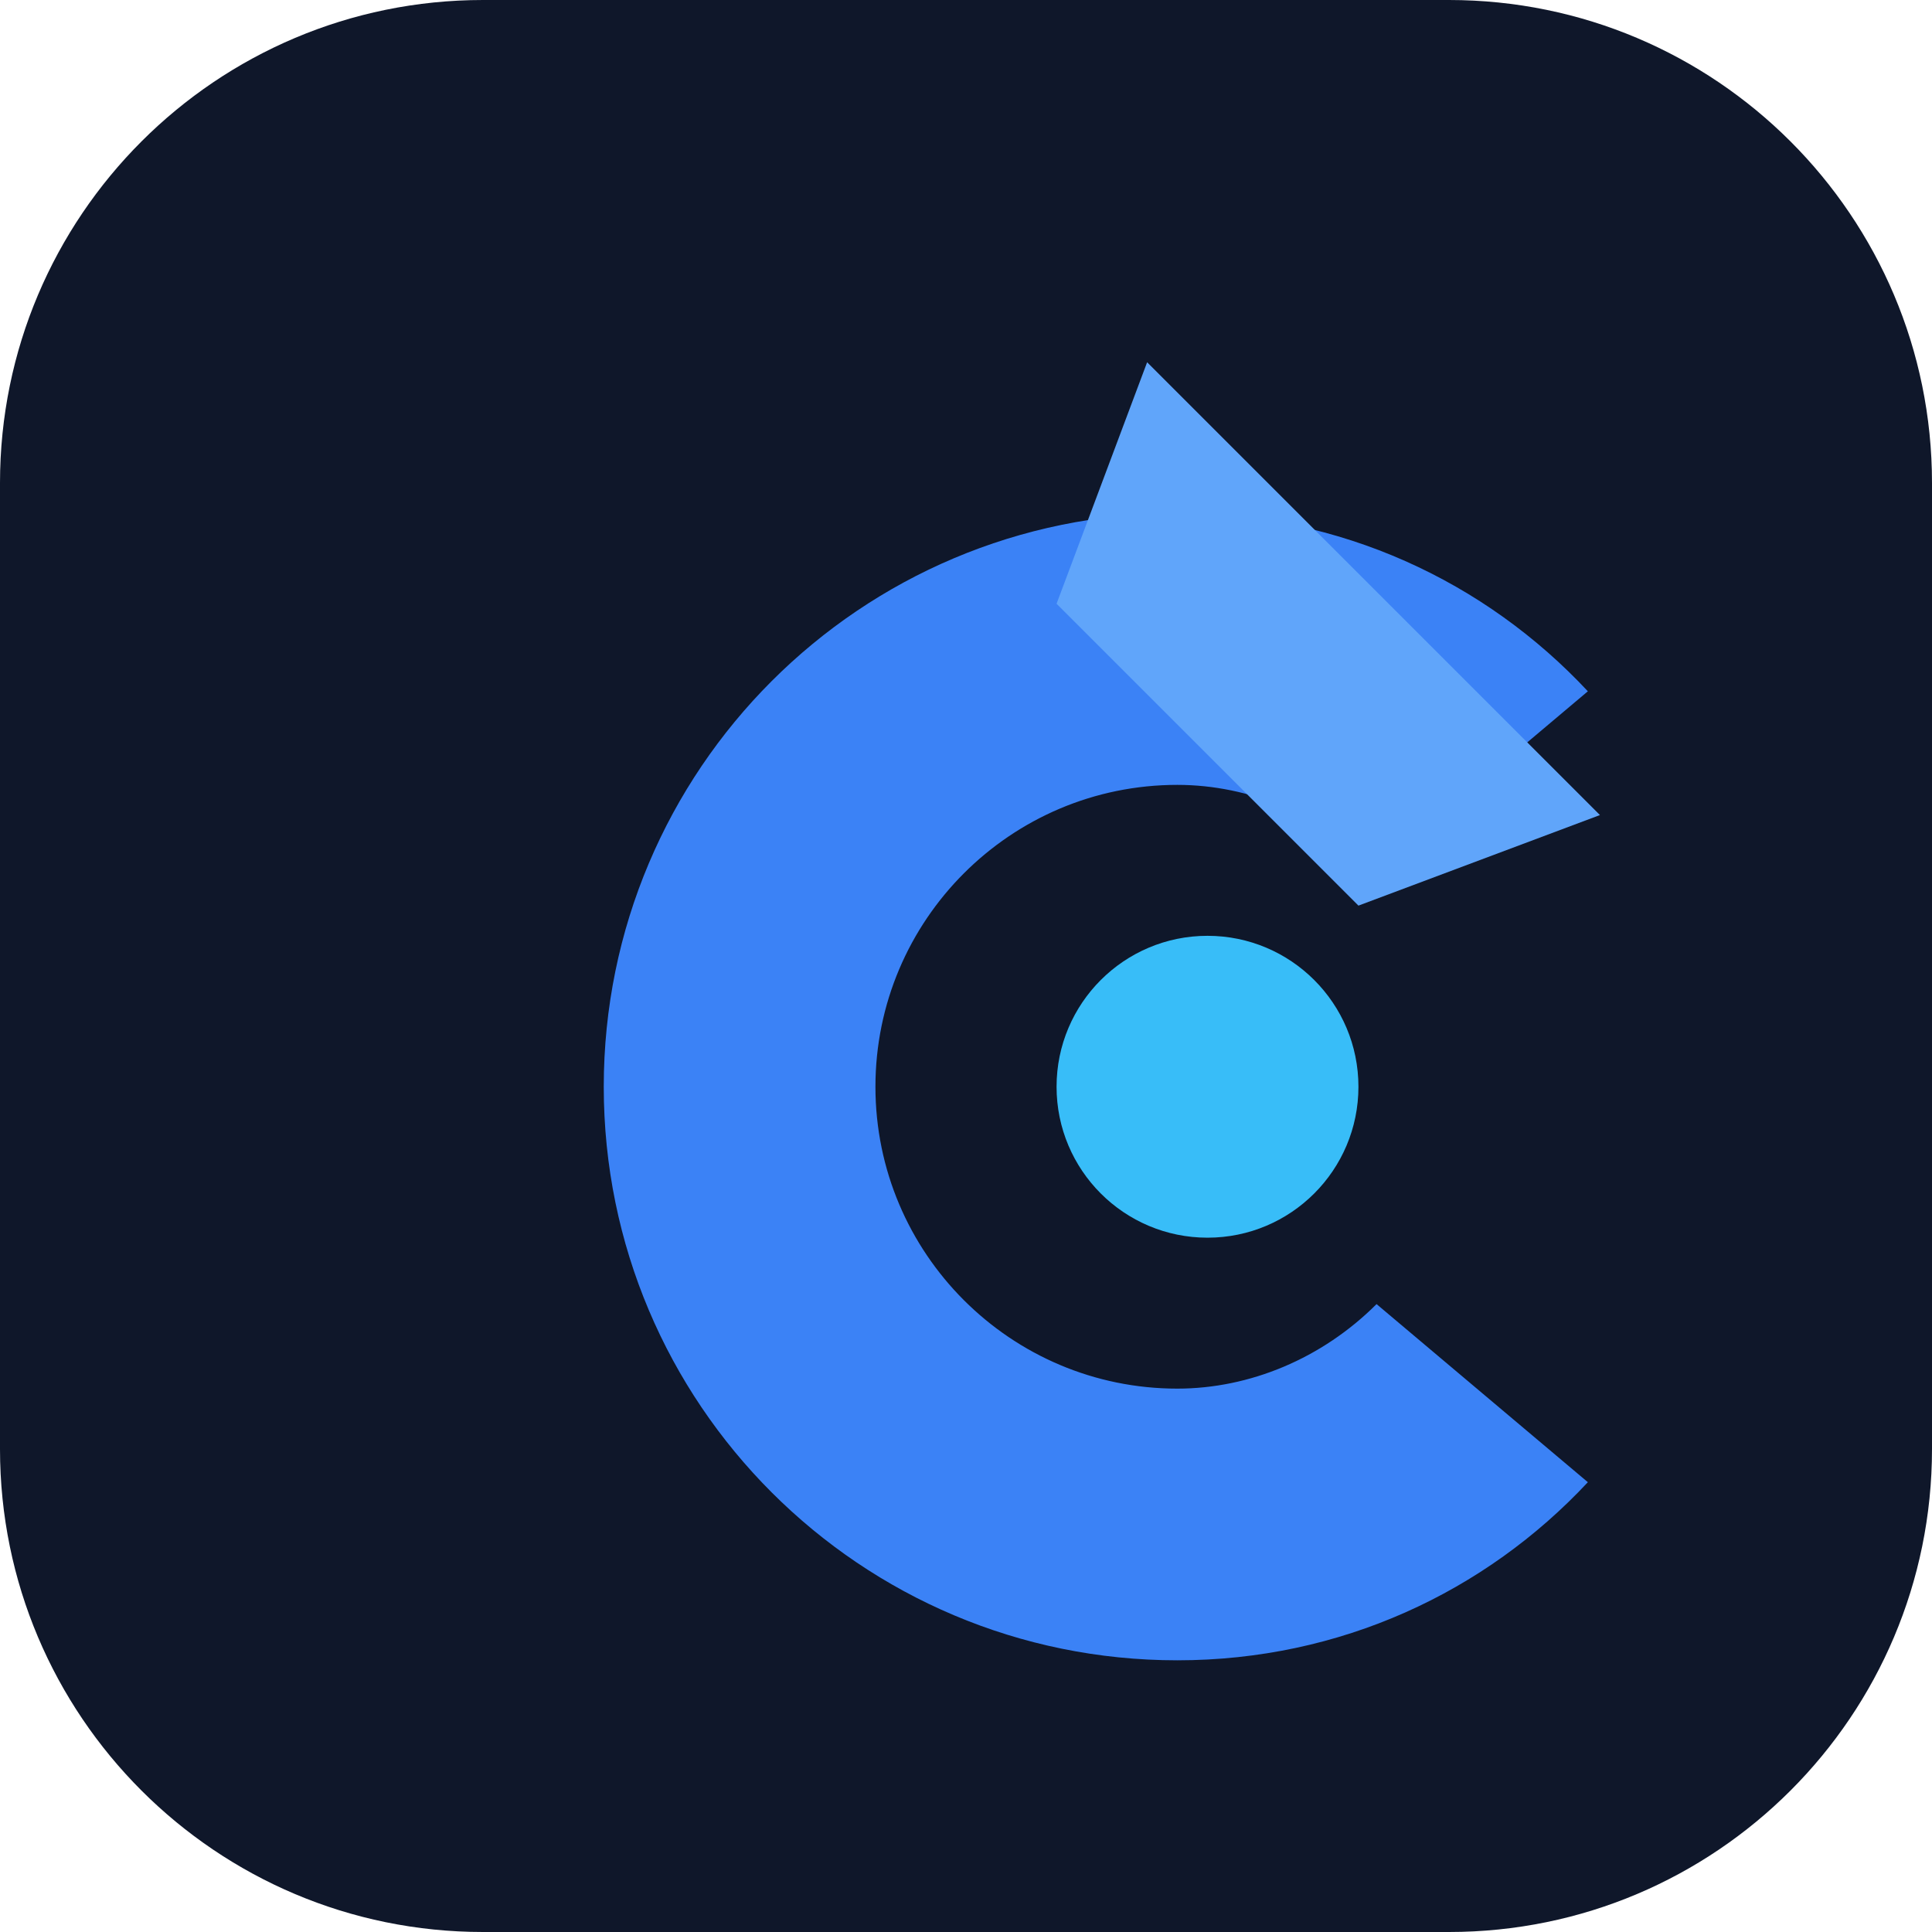
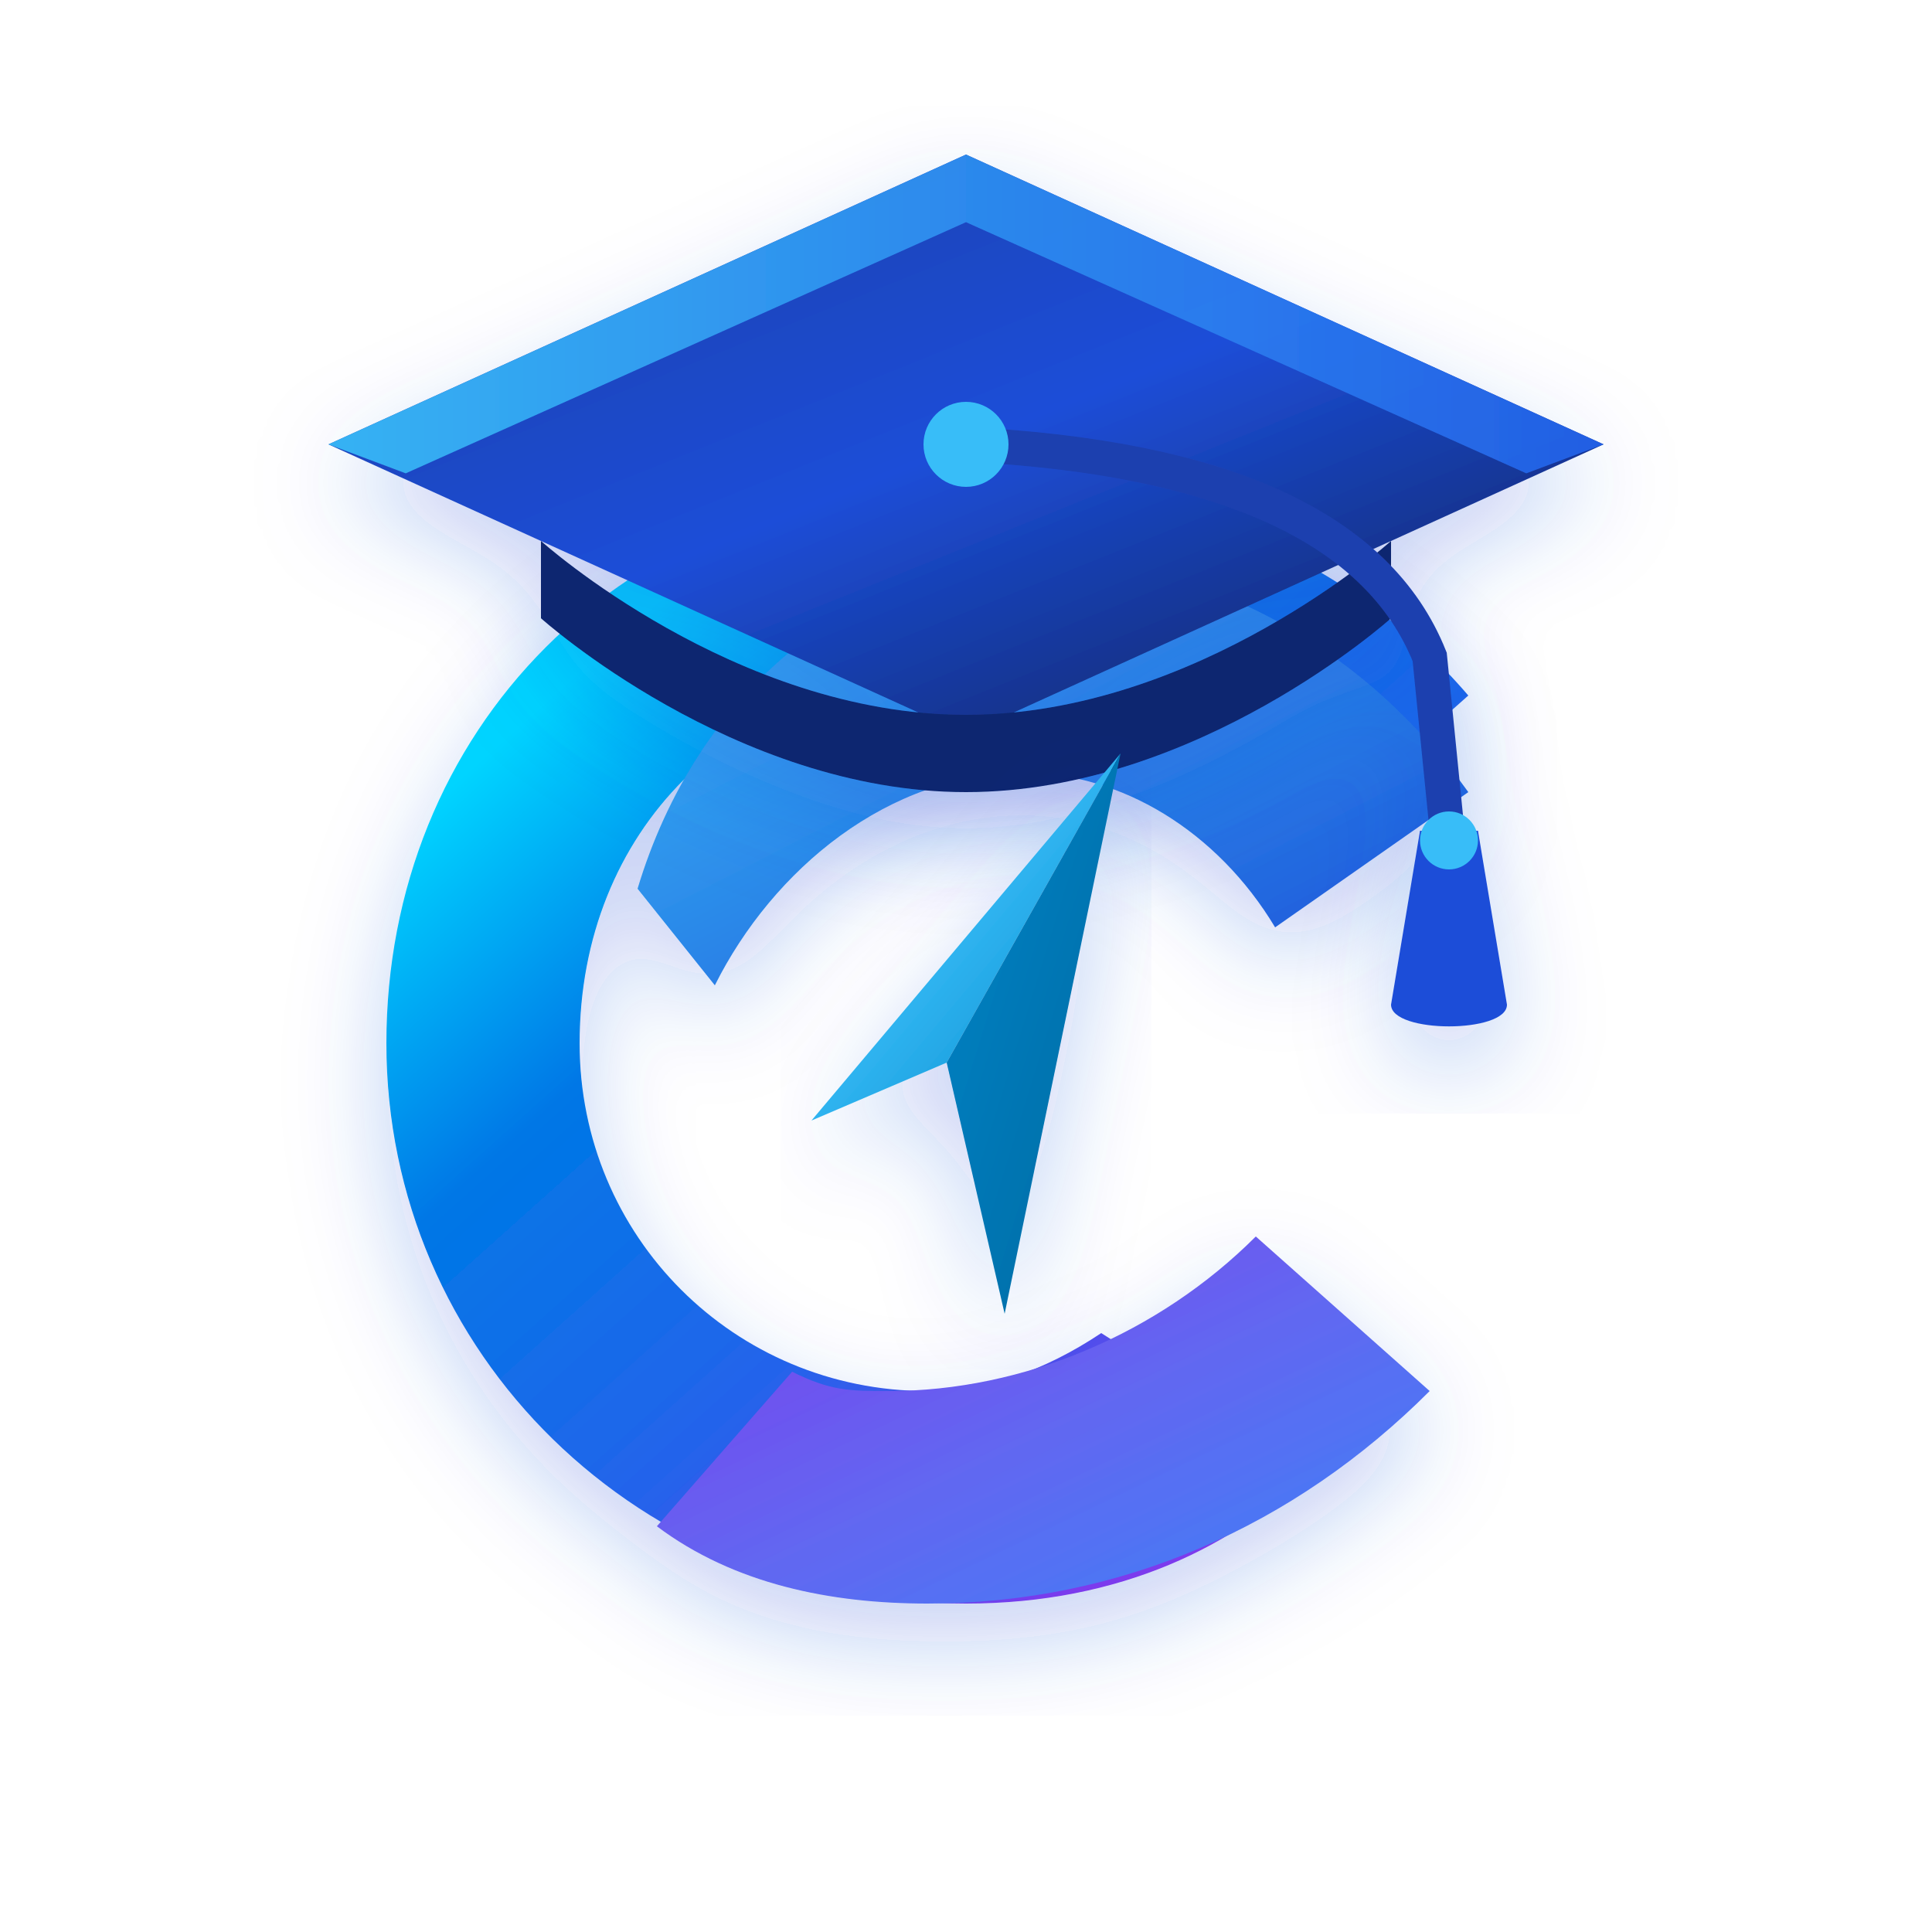
- <svg xmlns="http://www.w3.org/2000/svg" viewBox="0 0 32 32" width="32" height="32" fill="none">
-   <rect width="32" height="32" rx="8" fill="#0f172a" />
-   <path d="M19.5 8.5C14.25 8.5 10 12.75 10 18C10 23.25 14.25 27.5 19.5 27.5C22.2 27.5 24.6 26.37 26.3 24.55L22.8 21.6C21.9 22.5 20.7 23 19.5 23C16.74 23 14.5 20.76 14.5 18C14.5 15.24 16.74 13 19.5 13C20.7 13 21.9 13.5 22.8 14.4L26.3 11.45C24.6 9.63 22.2 8.5 19.5 8.5Z" fill="#3b82f6" />
-   <path d="M19 6L26.5 13.5L22.5 15L17.5 10L19 6Z" fill="#60a5fa" />
-   <circle cx="20" cy="18" r="2.5" fill="#38bdf8" />
+ <svg xmlns="http://www.w3.org/2000/svg" viewBox="0 0 100 100" width="100%" height="100%" fill="none">
+   <defs>
+     <linearGradient id="capTop" x1="15%" y1="10%" x2="85%" y2="90%">
+       <stop offset="0%" stop-color="#1E40AF" />
+       <stop offset="50%" stop-color="#1D4ED8" />
+       <stop offset="100%" stop-color="#0F2870" />
+     </linearGradient>
+     <linearGradient id="capHighlight" x1="0%" y1="0%" x2="100%" y2="0%">
+       <stop offset="0%" stop-color="#38BDF8" />
+       <stop offset="100%" stop-color="#2563EB" />
+     </linearGradient>
+     <linearGradient id="cRibbonMain" x1="20%" y1="15%" x2="80%" y2="85%">
+       <stop offset="0%" stop-color="#00D4FF" />
+       <stop offset="30%" stop-color="#0077E6" />
+       <stop offset="65%" stop-color="#2563EB" />
+       <stop offset="100%" stop-color="#7C3AED" />
+     </linearGradient>
+     <linearGradient id="cFoldTop" x1="0%" y1="0%" x2="100%" y2="100%">
+       <stop offset="0%" stop-color="#38BDF8" />
+       <stop offset="100%" stop-color="#1D4ED8" />
+     </linearGradient>
+     <linearGradient id="cFoldBottom" x1="0%" y1="0%" x2="100%" y2="100%">
+       <stop offset="0%" stop-color="#7C3AED" />
+       <stop offset="50%" stop-color="#6366F1" />
+       <stop offset="100%" stop-color="#3B82F6" />
+     </linearGradient>
+     <linearGradient id="arrowFacetLeft" x1="0%" y1="0%" x2="100%" y2="100%">
+       <stop offset="0%" stop-color="#E0F2FE" />
+       <stop offset="40%" stop-color="#38BDF8" />
+       <stop offset="100%" stop-color="#0284C7" />
+     </linearGradient>
+     <linearGradient id="arrowFacetRight" x1="0%" y1="0%" x2="100%" y2="100%">
+       <stop offset="0%" stop-color="#0284C7" />
+       <stop offset="100%" stop-color="#0369A1" />
+     </linearGradient>
+     <filter id="subtleGlow" x="-10%" y="-10%" width="120%" height="120%">
+       <feDropShadow dx="0" dy="2" stdDeviation="2.5" flood-color="#1D4ED8" flood-opacity="0.25" />
+     </filter>
+   </defs>
+   <g filter="url(#subtleGlow)">
+     <path d="M 50 25          C 32 25, 20 38, 20 54          C 20 70, 33 83, 50 83          C 58 83, 64 80, 68 76          L 57 69          C 54 71, 51 72, 48 72          C 38 72, 30 64, 30 54          C 30 43, 38 35, 49 35          C 57 35, 63 39, 67 44          L 76 36          C 70 29, 61 25, 50 25 Z" fill="url(#cRibbonMain)" />
+     <path d="M 33 46          C 36 36, 44 29, 54 29          C 63 29, 71 34, 76 41          L 66 48          C 63 43, 58 40, 53 40          C 46 40, 40 45, 37 51          Z" fill="url(#cFoldTop)" />
+     <path d="M 46 72          C 53 72, 60 69, 65 64          L 74 72          C 67 79, 58 83, 48 83          C 43 83, 38 82, 34 79          L 41 71          C 43 72, 44 72, 46 72 Z" fill="url(#cFoldBottom)" />
+   </g>
+   <g filter="url(#subtleGlow)">
+     <path d="M 50 8          L 83 23          L 50 38          L 17 23          Z" fill="url(#capTop)" />
+     <path d="M 50 8          L 83 23          L 79 24.5          L 50 11.5          L 21 24.5          L 17 23          Z" fill="url(#capHighlight)" opacity="0.9" />
+     <path d="M 28 28          C 28 28, 38 37, 50 37          C 62 37, 72 28, 72 28          L 72 32          C 72 32, 62 41, 50 41          C 38 41, 28 32, 28 32          Z" fill="#0F2870" />
+     <path d="M 50 23          Q 70 24 74 34          L 75 44" stroke="#1E40AF" stroke-width="1.8" stroke-linecap="round" fill="none" />
+     <circle cx="50" cy="23" r="2.2" fill="#38BDF8" />
+     <path d="M 73.5 43          L 76.5 43          L 78 52          C 78 53.5, 72 53.5, 72 52          Z" fill="#1D4ED8" />
+     <circle cx="75" cy="43.5" r="1.5" fill="#38BDF8" />
+   </g>
+   <g filter="url(#subtleGlow)">
+     <path d="M 58 39          L 42 58          L 49 55          Z" fill="url(#arrowFacetLeft)" />
+     <path d="M 58 39          L 49 55          L 52 68          Z" fill="url(#arrowFacetRight)" />
+   </g>
</svg>
